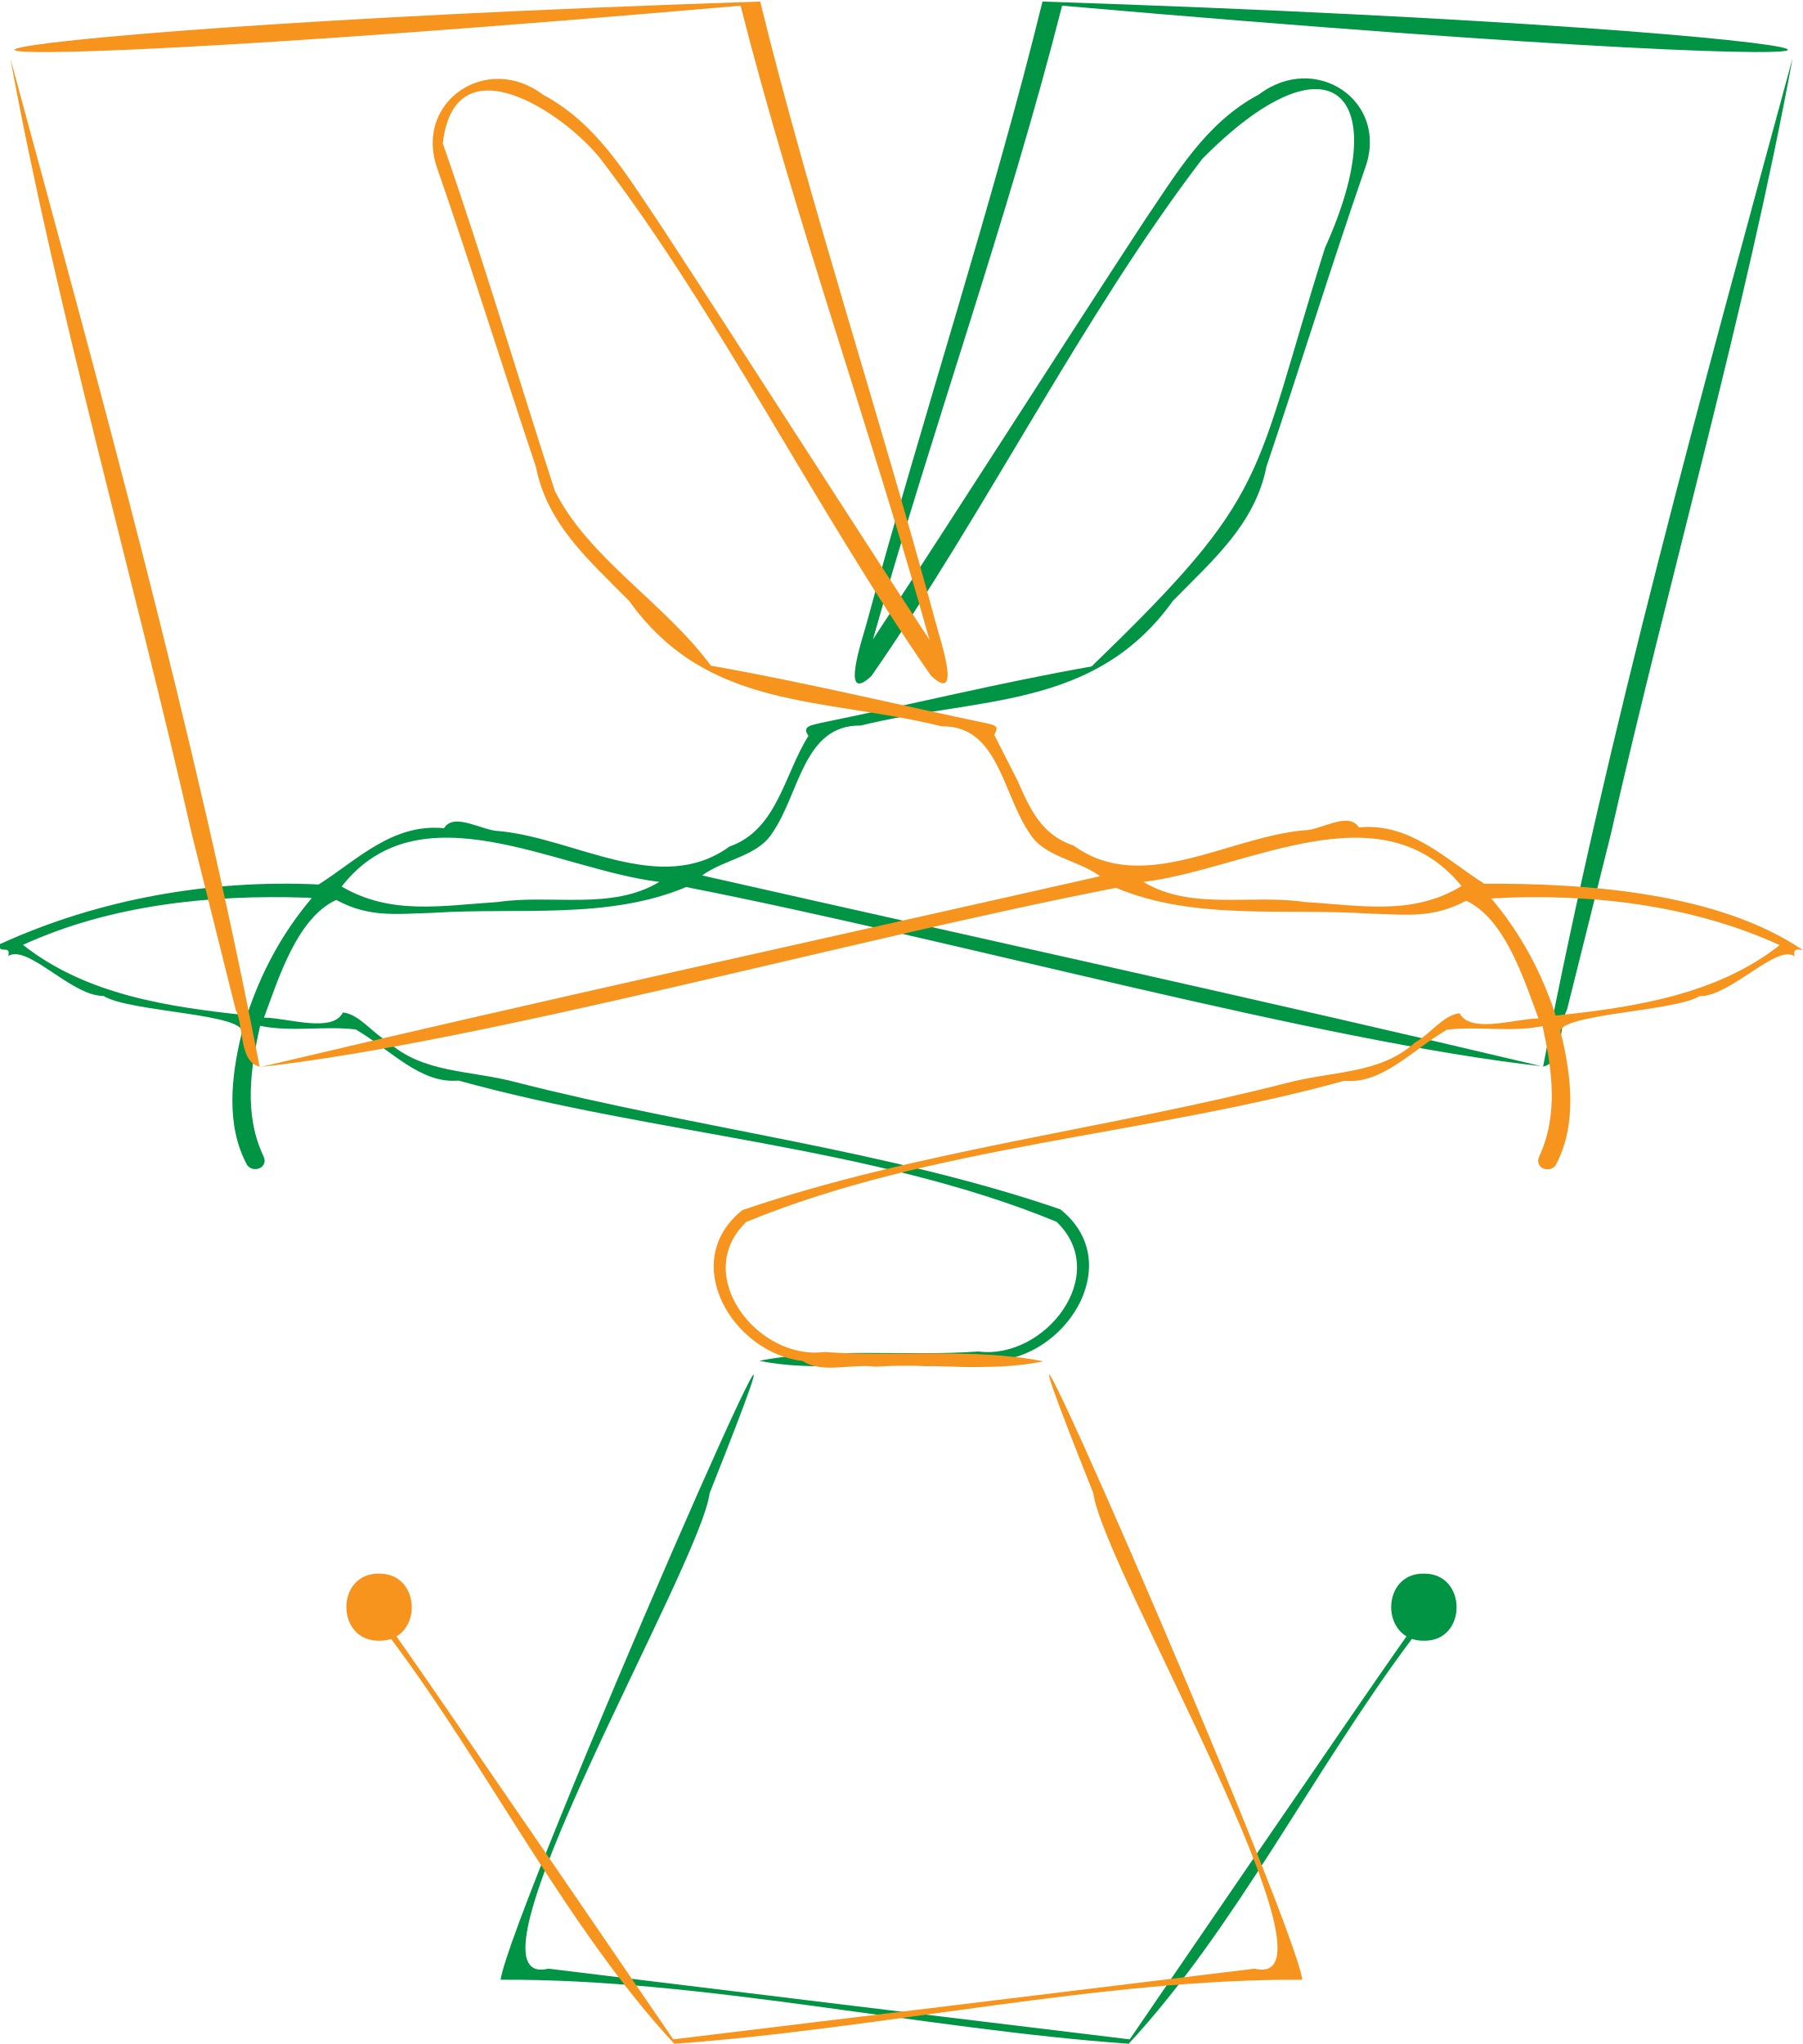
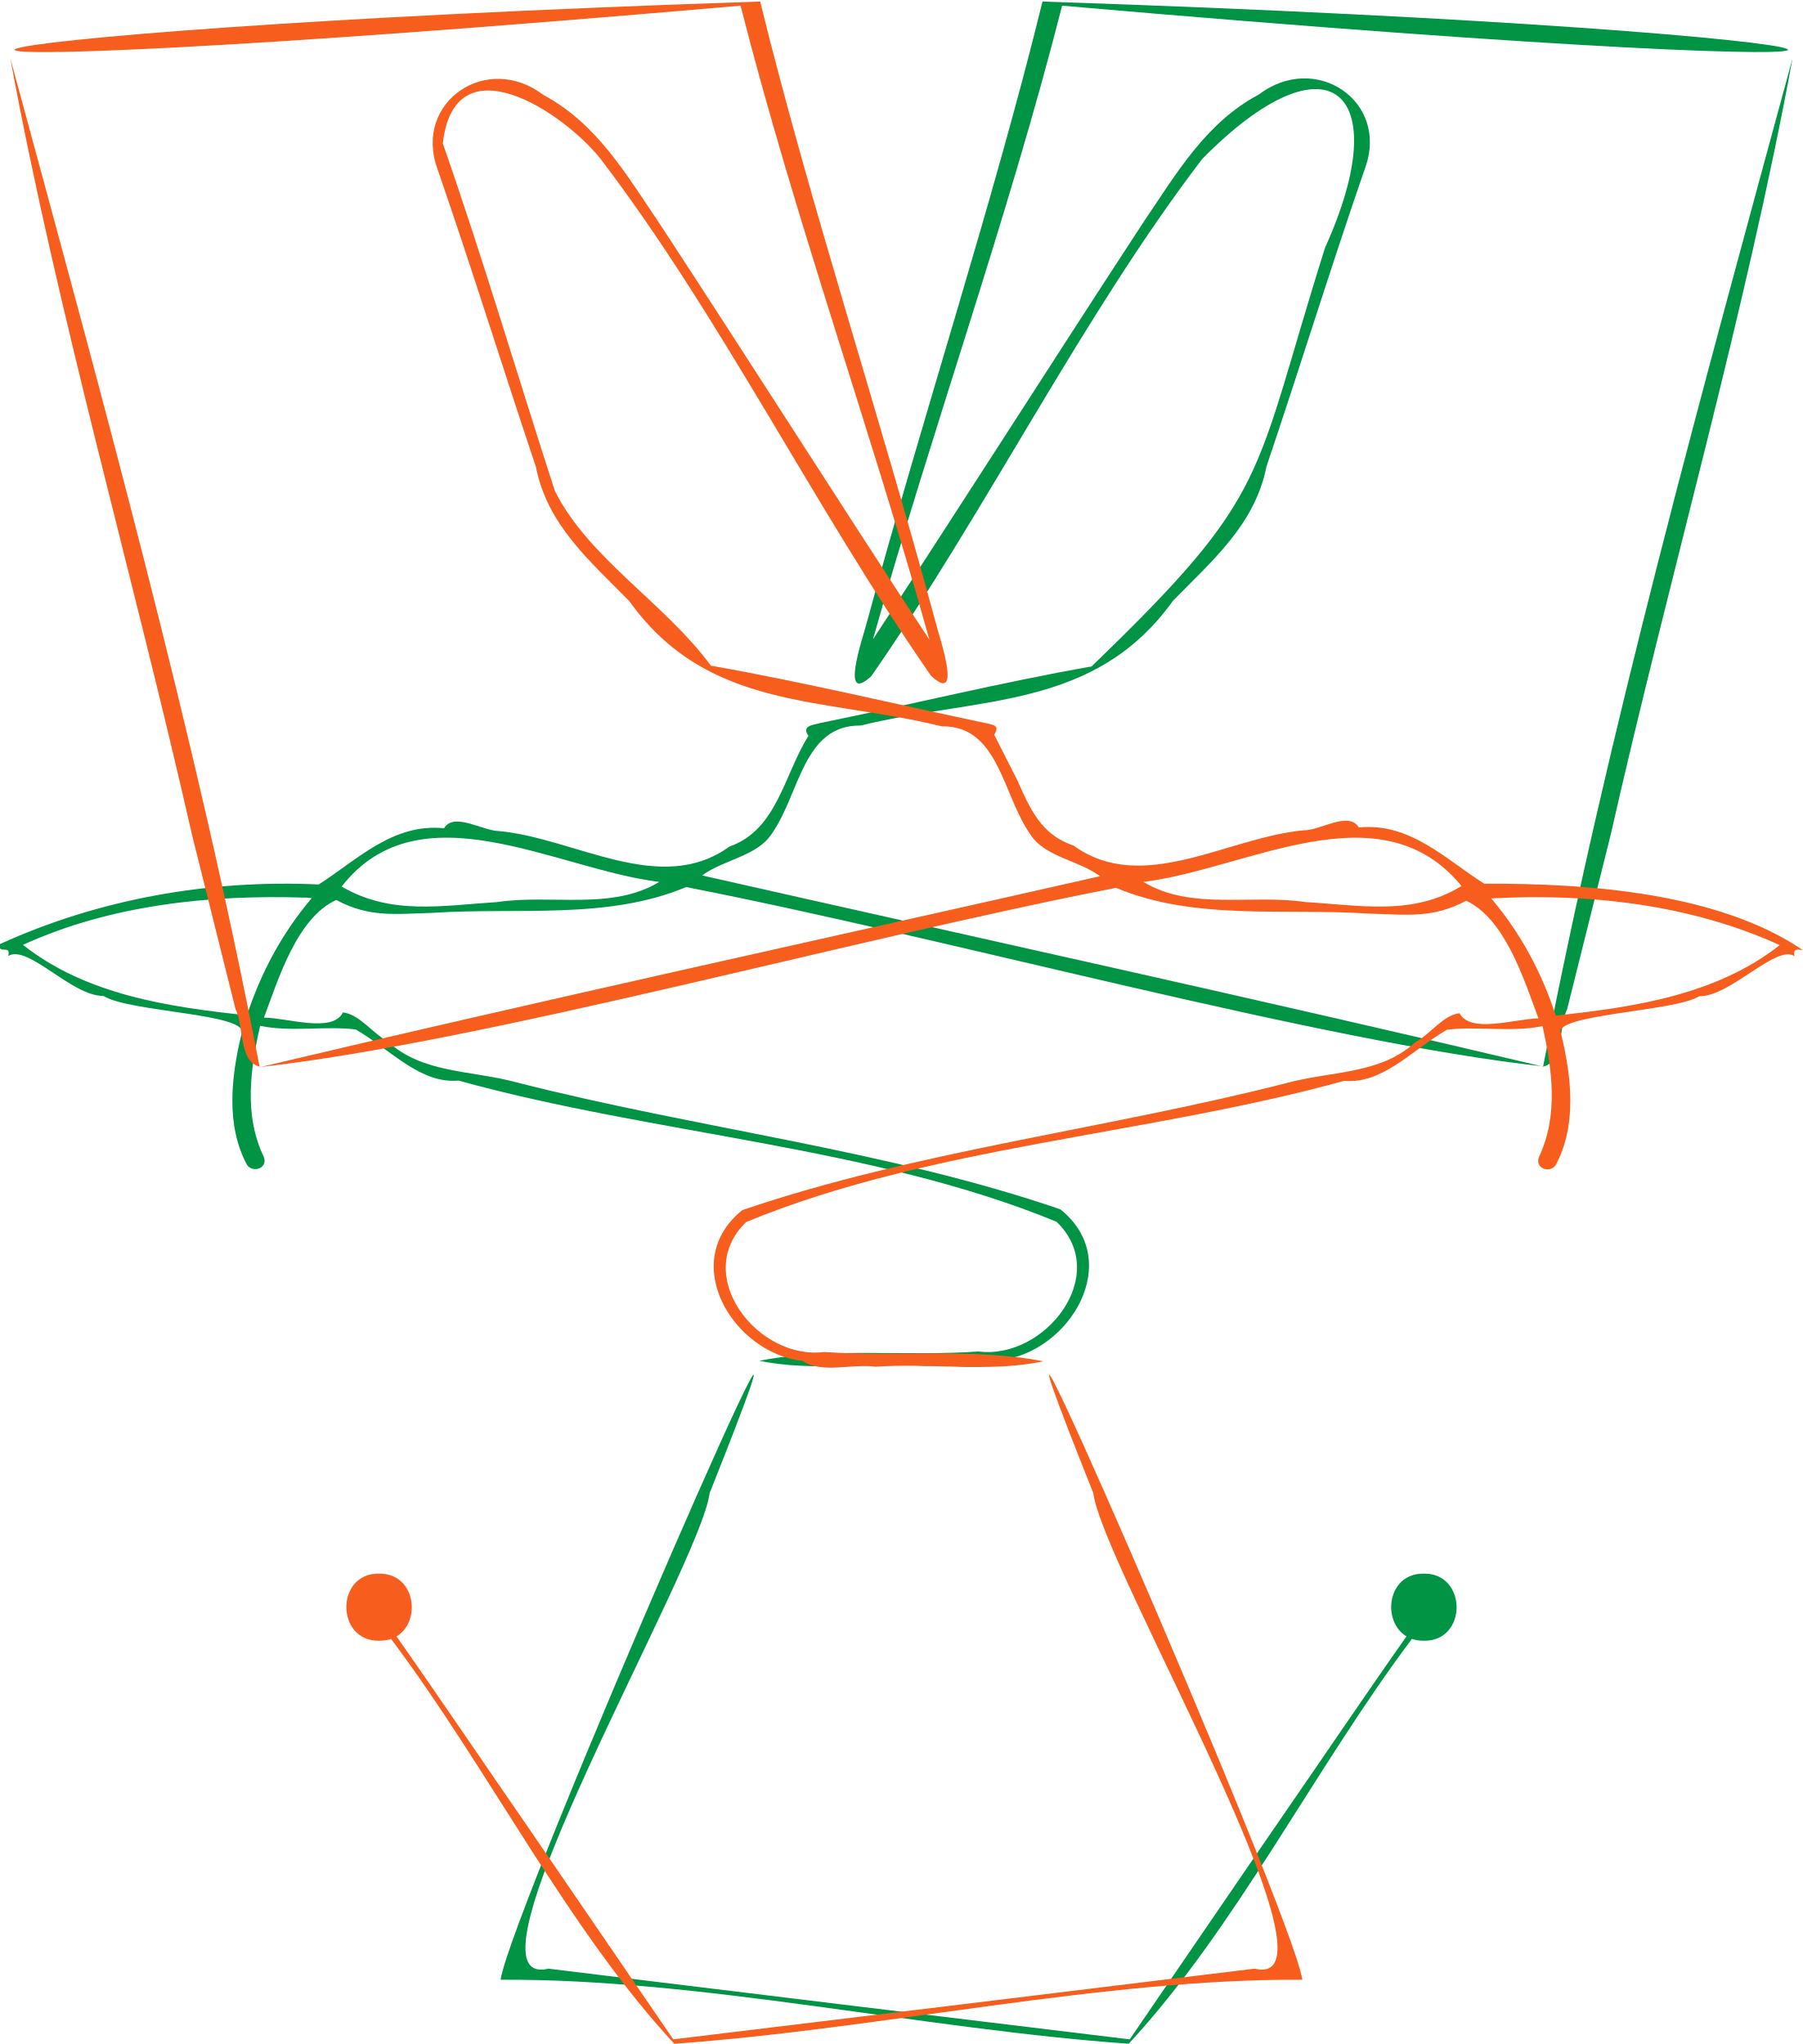
- <svg xmlns="http://www.w3.org/2000/svg" version="1.1" x="0px" y="0px" viewBox="0 0 698.6 792.2" style="enable-background:new 0 0 698.6 792.2;" xml:space="preserve">
+ <svg xmlns="http://www.w3.org/2000/svg" version="1.1" id="Layer_1" x="0px" y="0px" viewBox="0 0 698.6 792.2" style="enable-background:new 0 0 698.6 792.2;" xml:space="preserve">
  <style type="text/css">
	.st0{fill:#009444;}
- 	.st1{fill:#F7941D;}
+ 	.st1{fill:#F75D1D;}
</style>
  <g id="Player1_00000018929348873185783030000015597793751808370612_">
    <g id="Player1">
      <g>
        <g>
          <path class="st0" d="M0,365.9c38.1-17.4,81.1-25.1,123.5-23.1c14.8-9.4,28.6-23.8,48.6-21.8c3.8-6.4,15.1,1.1,21.3,1.1      c29.7,2.8,62.5,25.4,89.3,6c18.5-6.5,21.1-27.8,30.6-42.9c-2.9-4,1.9-4.2,4.7-5c34.9-7.1,70.3-15.8,105-21.9      c70.3-67.8,61.9-71.5,90.5-162.3c27.7-61.1,1.4-84.1-47.6-34.4c-46.5,60.9-83.3,135.8-128.2,200.4c-12.3,11.5-3.5-14.4-2-19.9      C357.3,162.3,385.1,77.8,404,0.6c359.2,11.9,407.6,36.5,7.6,1.6c-20.9,82.2-50.2,163.6-73.3,245.6      c35.2-53.6,69.7-108,104.9-161.8c12.7-18.7,24-38.4,44.7-49.4c21.9-16.6,50.4,2.5,41.2,28.3c-13.3,38.4-25.3,77.4-38.3,115.9      c-4.4,22.3-20.8,36.3-36.2,52c-30.4,42.4-74.9,37.1-121.1,48.4c-22.2-0.3-23.6,26.4-34.2,41.6c-5.6,9.1-18.7,10.2-27.2,16.5      c108.7,24.6,217.5,48.4,326,74.1l-0.1-0.1c-87.4-9.7-227.3-49-332.1-69.5c-30.5,12.8-65.2,7.8-98.3,10      c-14.6,0.4-24.4,1.9-37.3-5c-15.1,6.9-22.3,30.2-28,45.6c9.3,0.1,26.5,6.1,30.6-2c6.4,0.7,11.5,8.1,17.3,11.2      c13.5,12.5,32.2,11.1,50,15.9c69.5,17.8,143.7,26.2,210.7,49.2c25,19.9,3.8,55.4-23.4,58.5c-7.4,5.1-19.3,0.9-28.2,2.2      c-21.3-1.5-44.6,2.3-65-2c27.1-5.3,56.9-1.6,84.9-3.6c25.7,3.3,51.7-29.8,30.2-50.3c-71.5-29.4-155.9-33.7-231.7-54.7      c-14.8,1.3-25.9-11.6-39.8-19.8c-11.8-1.5-24.7,1.1-37.1-1.4c-3.8,16.8-6.3,34.4,1.3,50.5c2.1,4.3-3.7,6.8-6.3,3.5      c-8.4-15.4-6.2-34.4-2.2-50.9c3.5-7.9-43.3-8.3-53.5-14.7c-12.4,0.1-29.2-20.1-36.9-15.5C4.4,365.8-1,370.2,0,365.9L0,365.9z       M118.3,347.9c-37-1.2-75.5,2.8-109.4,18.3c24.5,19.4,56.5,24.1,86.8,27.3c5.5-16.6,13.5-31.7,25.1-45.4      C119.5,348,118.9,347.8,118.3,347.9z M132.4,343.6c19.1,11.2,38.7,7.4,60.5,6c20.6-3.1,44.2,3.4,62.6-7.8      C215.7,337,162.7,304.7,132.4,343.6z" />
          <path class="st0" d="M194,767.3c77.5-0.5,163.2,19.1,243.4,24.8c41.2-44.4,71.9-106.4,109.6-156.7c1.1-1.2,3.4-5.4,0.1-4.1      c-18.4,26.1-36.3,52.7-54.5,79c-18.3,26.7-36.5,53.4-54.8,80.1c-75.1-9.1-150.2-18.2-225.3-27.4c-38.2,9.3,59-156,62.5-184.3      C340.4,414.6,197.6,741.2,194,767.3L194,767.3z" />
          <path class="st0" d="M598,413.4c8.1-1.9,6-15.7,9.3-22.2c5.6-22.6,11.3-45.1,16.9-67.7c22.6-99.9,52.2-201.6,70.5-301      C660,150.3,622.8,284.5,598,413.4C598.1,413.5,598,413.4,598,413.4z" />
        </g>
        <path class="st0" d="M551.8,609.9c16.9-0.2,16.9,26.3,0,26C534.9,636.1,534.9,609.6,551.8,609.9z" />
      </g>
    </g>
  </g>
  <g id="Player2_00000121254101320691094260000012649372980498257300_">
    <g id="Player2">
      <g>
        <g>
          <path class="st1" d="M698.6,368.2c-2.4-0.3-3.7-0.5-3.2,2.4c-6.9-4.8-25,15.8-36.9,15.5c-9.1,6-58,7-53.5,14.7      c4,16.4,6.2,35.5-2.2,50.9c-2.6,3.3-8.3,0.8-6.3-3.5c7.5-16.1,5-33.7,1.3-50.5c-12.3,2.5-25.3-0.1-37.1,1.4      c-13.9,8.2-24.9,21.1-39.8,19.8c-75.9,21-160.2,25.2-231.7,54.7c-21.4,20.5,4.4,53.7,30.2,50.4c28,2,57.8-1.7,84.9,3.6      c-20.4,4.4-43.7,0.6-65,2.1c-9-1.3-20.7,2.8-28.2-2.2c-27.1-3.1-48.4-38.5-23.4-58.5c67.1-22.9,141.2-31.4,210.7-49.2      c17.9-4.8,36.5-3.4,50-15.8c5.8-3.1,10.9-10.6,17.2-11.3c4.3,8,21.2,2.2,30.6,2c-5.7-15.4-13-38.6-28-45.6      c-13,6.9-22.7,5.4-37.4,5c-33.1-2.2-67.8,2.8-98.3-10c-104.6,20.4-245.1,59.8-332.1,69.5l-0.1,0.1      c108.4-25.7,217.3-49.5,326-74.1c-8.4-6.3-21.6-7.4-27.2-16.5c-10.6-15.2-12.1-42-34.2-41.6c-46.2-11.4-90.6-6-121-48.5      c-15.4-15.7-31.8-29.6-36.2-52c-12.9-38.5-25-77.5-38.3-115.9c-9-25.6,19.2-45,41.2-28.3c20.7,11.1,32,30.7,44.7,49.4      C290.5,139.9,325,194.4,360.2,248c-23-82.2-52.3-163.6-73.2-245.8c-402,35-349.6,10.2,7.6-1.6c18.9,77.2,46.7,161.6,68.2,241.4      c1.4,5.5,10.3,31.4-2,19.9c-44.9-64.6-81.7-139.6-128.2-200.5c-14.7-18.3-56.5-45.7-61-5.8c15.4,44,28.9,89.9,43.4,134.6      c12.9,26,42.7,43.6,60.5,67.8c35.8,6.3,72.2,15.1,108.1,22.6c2.9,0.8,3.2,1.5,1.7,4.2c3,5.9,6,11.8,9,17.7      c4.9,11.1,9.3,21.1,21.7,25.2c26.8,19.4,59.6-3.2,89.3-5.9c6.4,0.1,17.3-7.6,21.3-1.1c19.9-2,33.8,12.5,48.6,21.8      C616,342.3,666.2,346.2,698.6,368.2L698.6,368.2z M577.9,348.2c11.5,13.6,19.6,28.8,25,45.4c30.3-3.2,62.3-8,86.8-27.3      C655.1,350.5,615.6,346.1,577.9,348.2z M566.4,343.4c-31.6-38.5-83.1-6.5-123.3-1.6c18.4,11.2,42,4.7,62.6,7.8      C527.5,350.9,547.4,355,566.4,343.4z" />
          <path class="st1" d="M504.7,767.3c-77.5-0.5-163.2,19.1-243.4,24.8c-41.2-44.4-71.9-106.4-109.6-156.7c-1.1-1.2-3.4-5.4-0.1-4.1      c18.4,26.1,36.3,52.7,54.5,79c18.3,26.7,36.5,53.4,54.8,80.1c75.1-9.1,150.2-18.2,225.3-27.4c38.2,9.3-59-156-62.5-184.3      C358.2,414.6,501,741.2,504.7,767.3L504.7,767.3z" />
          <path class="st1" d="M100.6,413.4c-8.1-1.9-6-15.7-9.3-22.2c-5.6-22.6-11.3-45.1-16.9-67.7C51.8,223.7,22.3,121.9,4,22.6      C38.6,150.3,75.8,284.5,100.6,413.4C100.5,413.5,100.6,413.4,100.6,413.4z" />
        </g>
        <path class="st1" d="M146.9,609.9c16.9-0.2,16.9,26.3,0,26C130,636.1,130,609.6,146.9,609.9z" />
      </g>
    </g>
  </g>
</svg>
